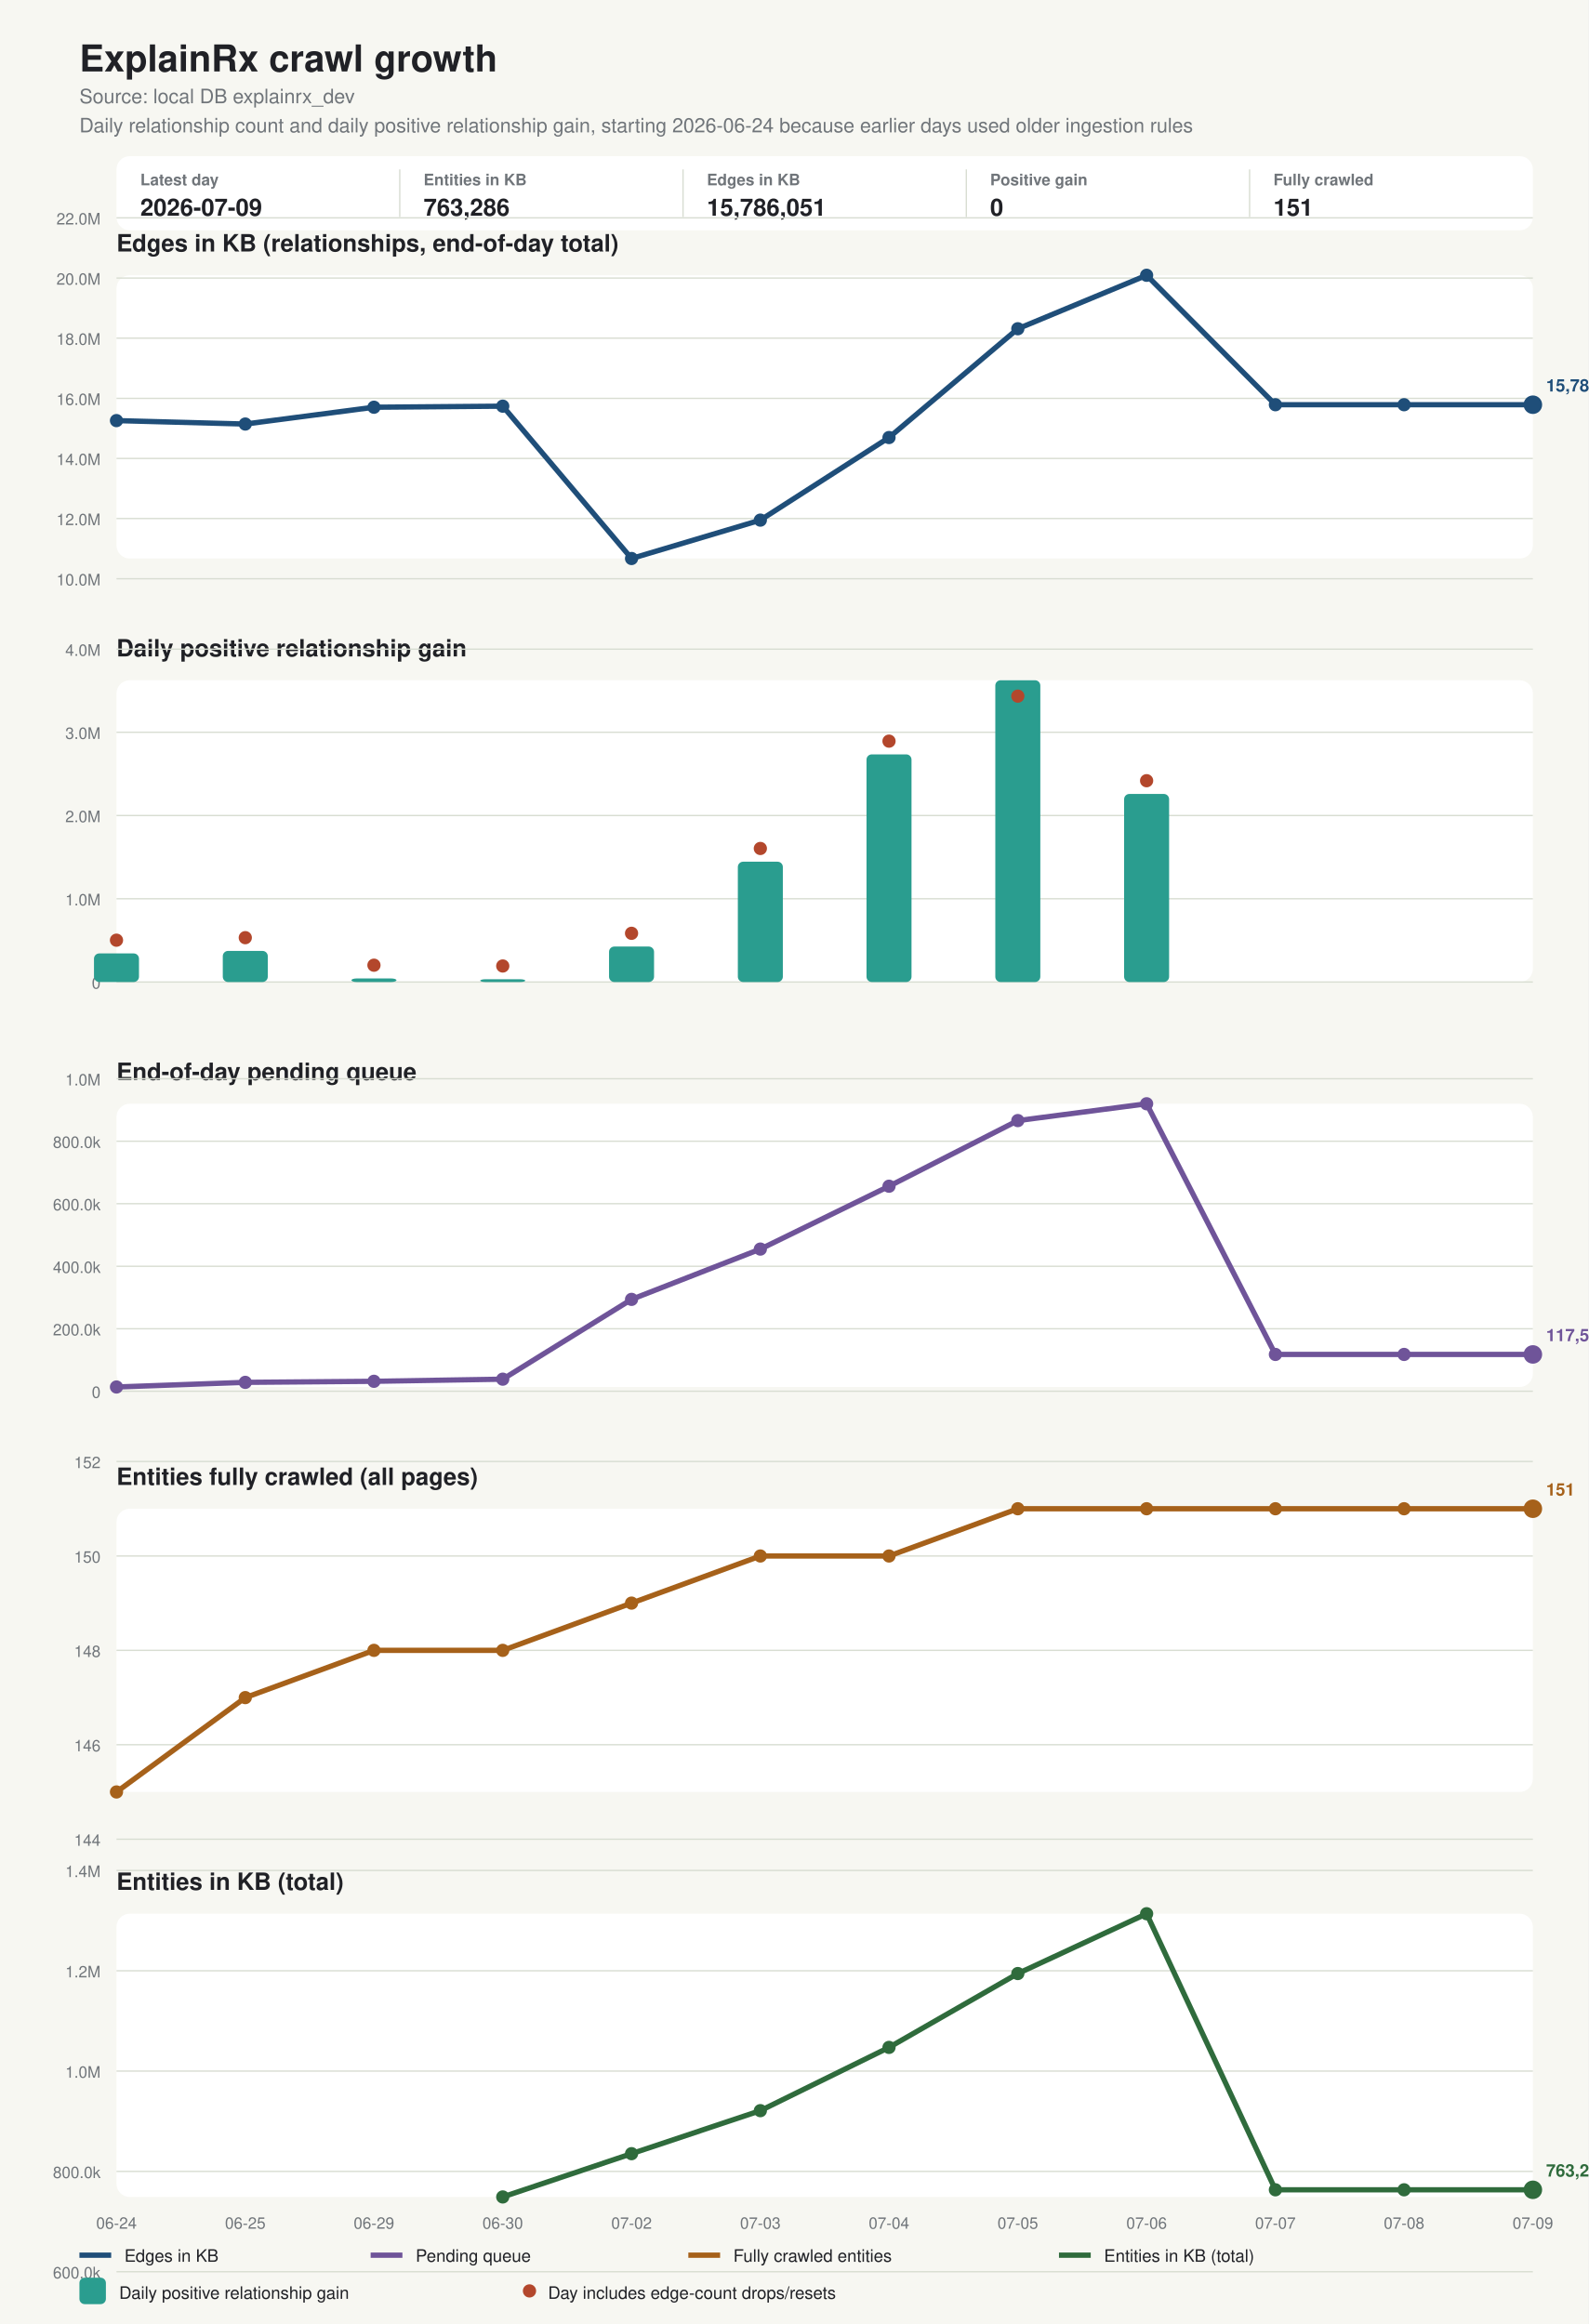
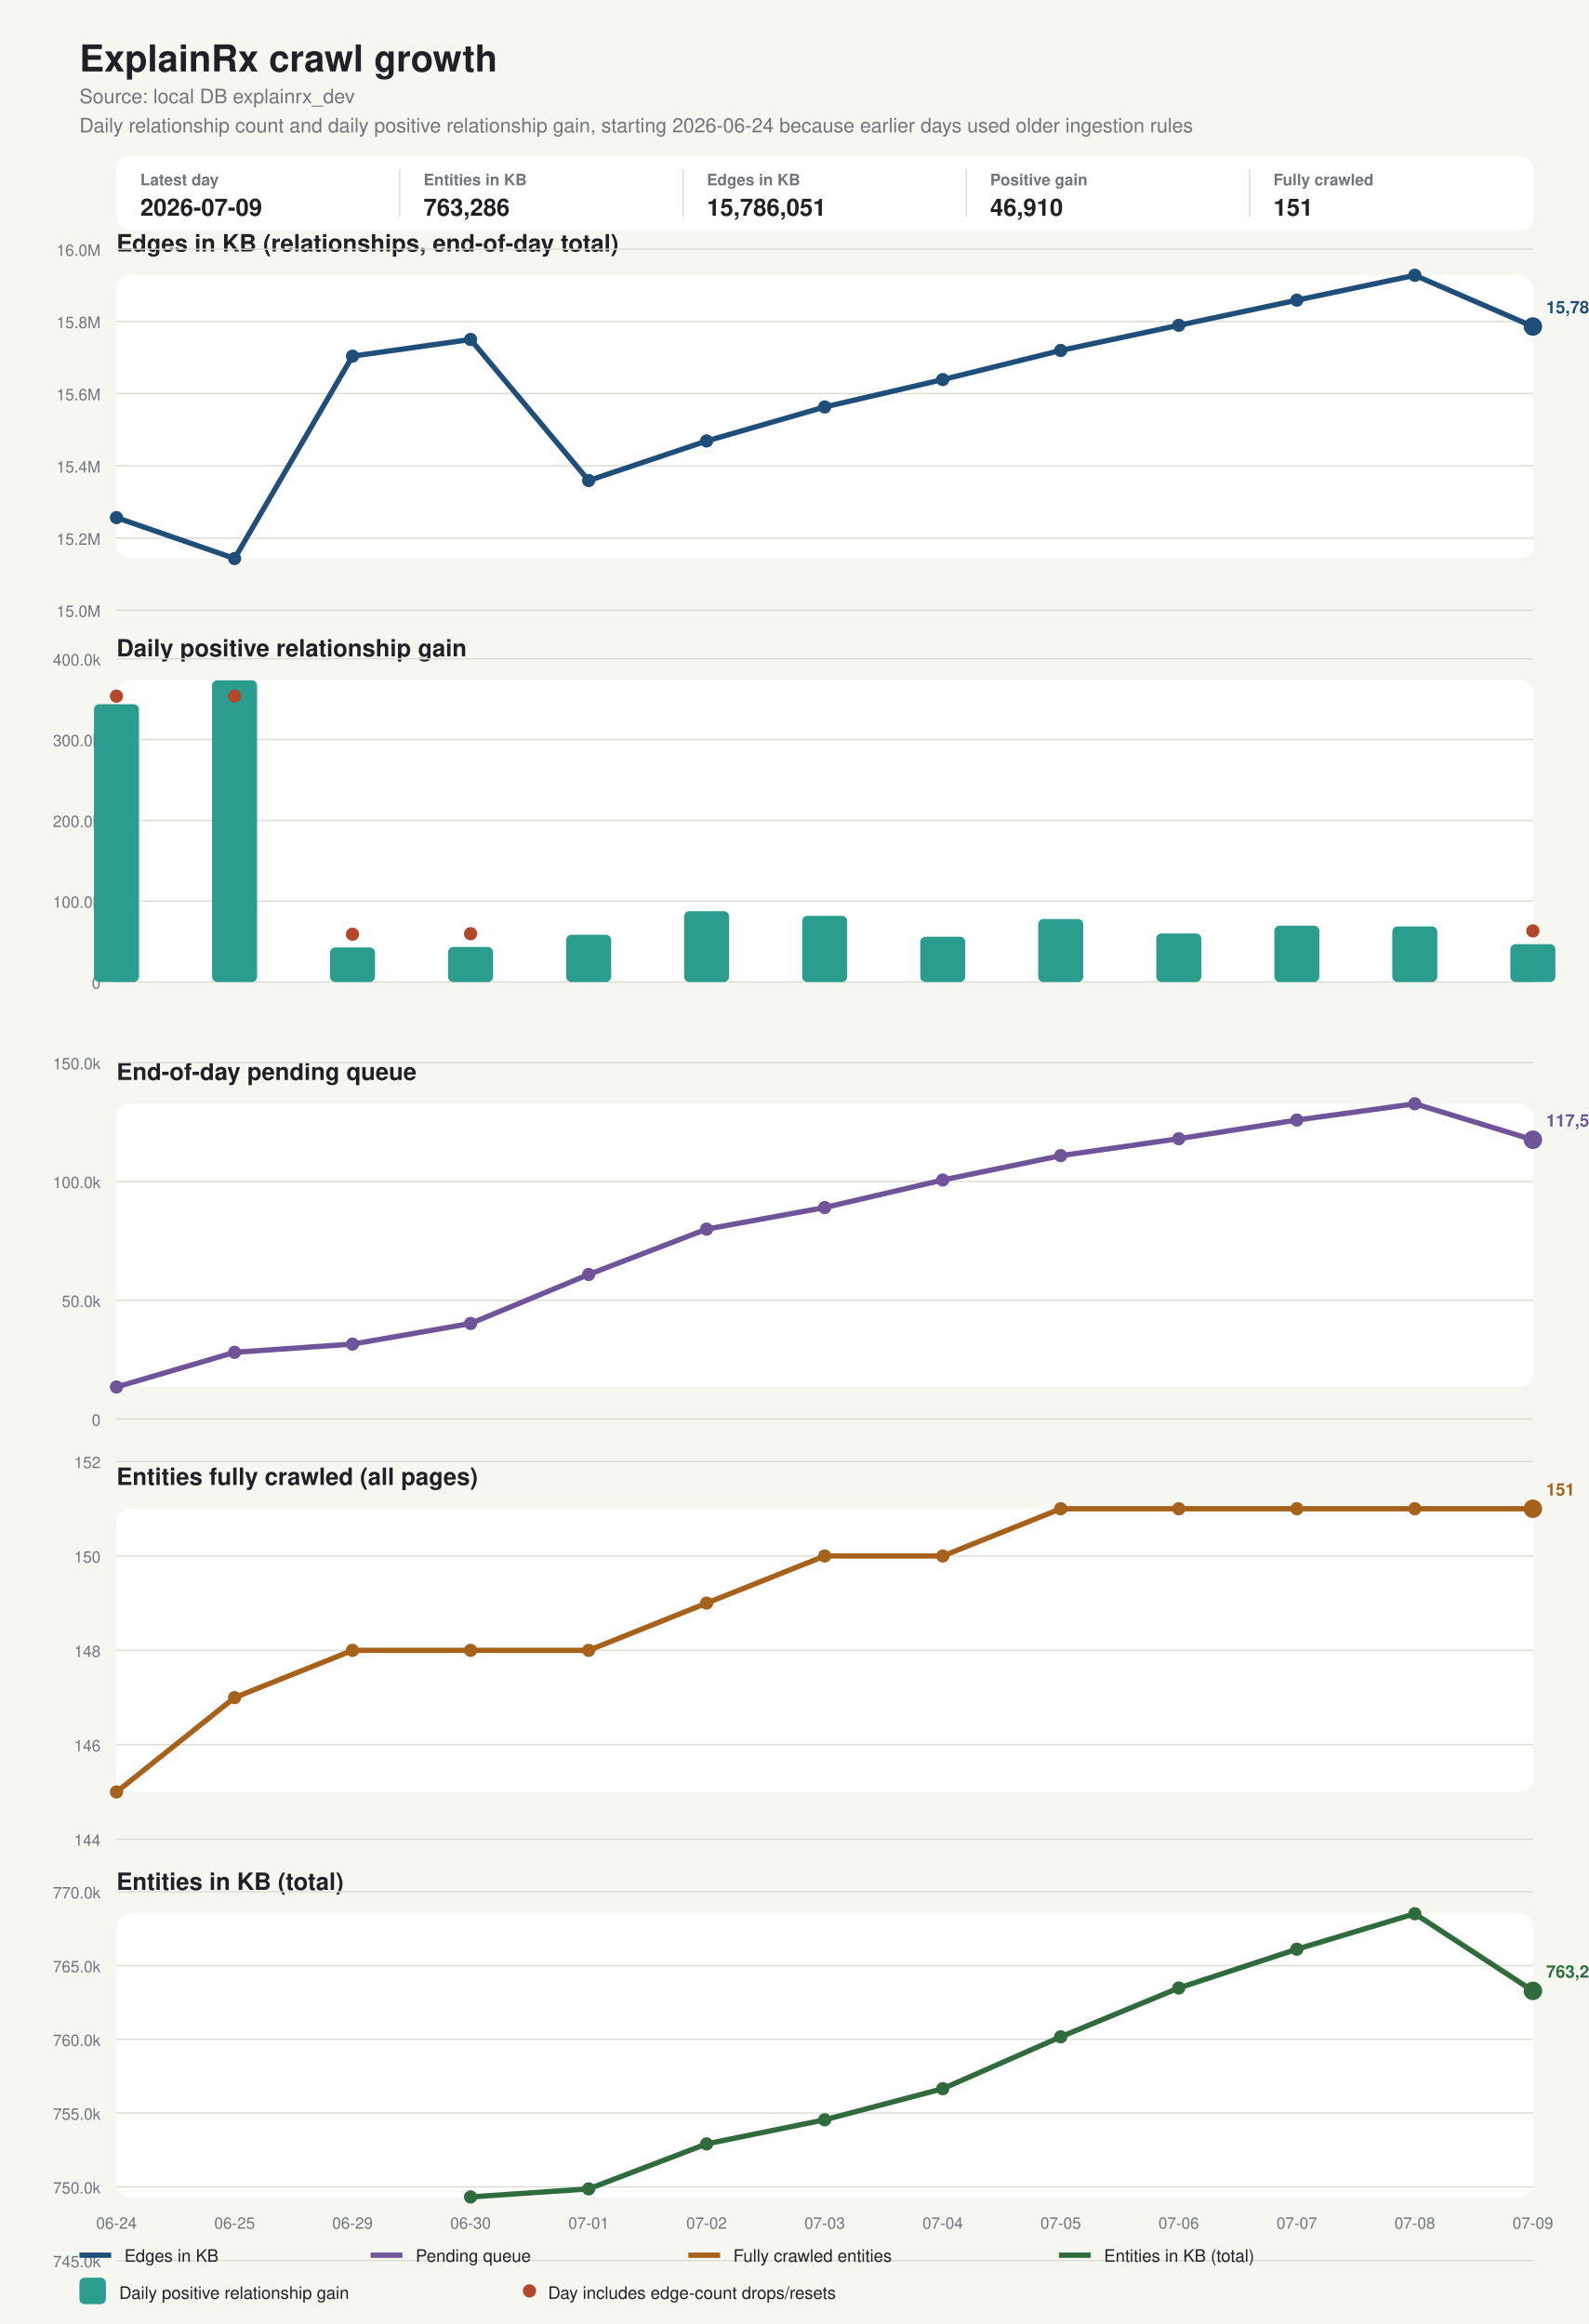
<svg xmlns="http://www.w3.org/2000/svg" width="1200" height="1756" viewBox="0 0 1200 1756">
  <rect width="100%" height="100%" fill="#f7f7f2" />
  <text x="60" y="54" font-family="Helvetica, Arial, sans-serif" font-size="28" font-weight="700" fill="#202126">ExplainRx crawl growth</text>
  <text x="60" y="78" font-family="Helvetica, Arial, sans-serif" font-size="15" fill="#70757a">Source: local DB explainrx_dev</text>
  <text x="60" y="100" font-family="Helvetica, Arial, sans-serif" font-size="15" fill="#70757a">Daily relationship count and daily positive relationship gain, starting 2026-06-24 because earlier days used older ingestion rules</text>
  <rect x="88" y="118" width="1070" height="56" fill="#ffffff" rx="10" />
  <rect x="88" y="208" width="1070" height="214" fill="#ffffff" rx="10" />
  <rect x="88" y="514" width="1070" height="228" fill="#ffffff" rx="10" />
  <rect x="88" y="834" width="1070" height="214" fill="#ffffff" rx="10" />
  <rect x="88" y="1140" width="1070" height="214" fill="#ffffff" rx="10" />
  <rect x="88" y="1446" width="1070" height="214" fill="#ffffff" rx="10" />
  <text x="88" y="190" font-family="Helvetica, Arial, sans-serif" font-size="18" font-weight="700" fill="#202126">Edges in KB (relationships, end-of-day total)</text>
  <text x="88" y="496" font-family="Helvetica, Arial, sans-serif" font-size="18" font-weight="700" fill="#202126">Daily positive relationship gain</text>
  <text x="88" y="816" font-family="Helvetica, Arial, sans-serif" font-size="18" font-weight="700" fill="#202126">End-of-day pending queue</text>
  <text x="88" y="1122" font-family="Helvetica, Arial, sans-serif" font-size="18" font-weight="700" fill="#202126">Entities fully crawled (all pages)</text>
  <text x="88" y="1428" font-family="Helvetica, Arial, sans-serif" font-size="18" font-weight="700" fill="#202126">Entities in KB (total)</text>
  <text x="106.0" y="140" font-family="Helvetica, Arial, sans-serif" font-size="12" font-weight="700" fill="#70757a">Latest day</text>
  <text x="106.0" y="163" font-family="Helvetica, Arial, sans-serif" font-size="18" font-weight="700" fill="#202126">2026-07-09</text>
  <line x1="302.0" y1="128" x2="302.0" y2="164" stroke="#d8ddd2" stroke-width="1" />
  <text x="320.0" y="140" font-family="Helvetica, Arial, sans-serif" font-size="12" font-weight="700" fill="#70757a">Entities in KB</text>
  <text x="320.0" y="163" font-family="Helvetica, Arial, sans-serif" font-size="18" font-weight="700" fill="#202126">763,286</text>
  <line x1="516.0" y1="128" x2="516.0" y2="164" stroke="#d8ddd2" stroke-width="1" />
  <text x="534.0" y="140" font-family="Helvetica, Arial, sans-serif" font-size="12" font-weight="700" fill="#70757a">Edges in KB</text>
  <text x="534.0" y="163" font-family="Helvetica, Arial, sans-serif" font-size="18" font-weight="700" fill="#202126">15,786,051</text>
  <line x1="730.0" y1="128" x2="730.0" y2="164" stroke="#d8ddd2" stroke-width="1" />
  <text x="748.0" y="140" font-family="Helvetica, Arial, sans-serif" font-size="12" font-weight="700" fill="#70757a">Positive gain</text>
-   <text x="748.0" y="163" font-family="Helvetica, Arial, sans-serif" font-size="18" font-weight="700" fill="#202126">0</text>
+   <text x="748.0" y="163" font-family="Helvetica, Arial, sans-serif" font-size="18" font-weight="700" fill="#202126">46,910</text>
  <line x1="944.0" y1="128" x2="944.0" y2="164" stroke="#d8ddd2" stroke-width="1" />
  <text x="962.0" y="140" font-family="Helvetica, Arial, sans-serif" font-size="12" font-weight="700" fill="#70757a">Fully crawled</text>
  <text x="962.0" y="163" font-family="Helvetica, Arial, sans-serif" font-size="18" font-weight="700" fill="#202126">151</text>
-   <line x1="88" y1="437.3" x2="1158" y2="437.3" stroke="#d8ddd2" stroke-width="1" />
-   <text x="76" y="442.3" text-anchor="end" font-family="Helvetica, Arial, sans-serif" font-size="12" fill="#70757a">10.0M</text>
-   <line x1="88" y1="391.8" x2="1158" y2="391.8" stroke="#d8ddd2" stroke-width="1" />
-   <text x="76" y="396.8" text-anchor="end" font-family="Helvetica, Arial, sans-serif" font-size="12" fill="#70757a">12.0M</text>
-   <line x1="88" y1="346.4" x2="1158" y2="346.4" stroke="#d8ddd2" stroke-width="1" />
-   <text x="76" y="351.4" text-anchor="end" font-family="Helvetica, Arial, sans-serif" font-size="12" fill="#70757a">14.0M</text>
-   <line x1="88" y1="301.0" x2="1158" y2="301.0" stroke="#d8ddd2" stroke-width="1" />
-   <text x="76" y="306.0" text-anchor="end" font-family="Helvetica, Arial, sans-serif" font-size="12" fill="#70757a">16.0M</text>
-   <line x1="88" y1="255.5" x2="1158" y2="255.5" stroke="#d8ddd2" stroke-width="1" />
-   <text x="76" y="260.5" text-anchor="end" font-family="Helvetica, Arial, sans-serif" font-size="12" fill="#70757a">18.0M</text>
-   <line x1="88" y1="210.1" x2="1158" y2="210.1" stroke="#d8ddd2" stroke-width="1" />
-   <text x="76" y="215.1" text-anchor="end" font-family="Helvetica, Arial, sans-serif" font-size="12" fill="#70757a">20.0M</text>
-   <line x1="88" y1="164.6" x2="1158" y2="164.6" stroke="#d8ddd2" stroke-width="1" />
-   <text x="76" y="169.6" text-anchor="end" font-family="Helvetica, Arial, sans-serif" font-size="12" fill="#70757a">22.0M</text>
+   <line x1="88" y1="461.1" x2="1158" y2="461.1" stroke="#d8ddd2" stroke-width="1" />
+   <text x="76" y="466.1" text-anchor="end" font-family="Helvetica, Arial, sans-serif" font-size="12" fill="#70757a">15.0M</text>
+   <line x1="88" y1="406.6" x2="1158" y2="406.6" stroke="#d8ddd2" stroke-width="1" />
+   <text x="76" y="411.6" text-anchor="end" font-family="Helvetica, Arial, sans-serif" font-size="12" fill="#70757a">15.2M</text>
+   <line x1="88" y1="352.0" x2="1158" y2="352.0" stroke="#d8ddd2" stroke-width="1" />
+   <text x="76" y="357.0" text-anchor="end" font-family="Helvetica, Arial, sans-serif" font-size="12" fill="#70757a">15.4M</text>
+   <line x1="88" y1="297.4" x2="1158" y2="297.4" stroke="#d8ddd2" stroke-width="1" />
+   <text x="76" y="302.4" text-anchor="end" font-family="Helvetica, Arial, sans-serif" font-size="12" fill="#70757a">15.6M</text>
+   <line x1="88" y1="242.9" x2="1158" y2="242.9" stroke="#d8ddd2" stroke-width="1" />
+   <text x="76" y="247.9" text-anchor="end" font-family="Helvetica, Arial, sans-serif" font-size="12" fill="#70757a">15.8M</text>
+   <line x1="88" y1="188.3" x2="1158" y2="188.3" stroke="#d8ddd2" stroke-width="1" />
+   <text x="76" y="193.3" text-anchor="end" font-family="Helvetica, Arial, sans-serif" font-size="12" fill="#70757a">16.0M</text>
  <line x1="88" y1="742.0" x2="1158" y2="742.0" stroke="#d8ddd2" stroke-width="1" />
  <text x="76" y="747.0" text-anchor="end" font-family="Helvetica, Arial, sans-serif" font-size="12" fill="#70757a">0</text>
-   <line x1="88" y1="679.1" x2="1158" y2="679.1" stroke="#d8ddd2" stroke-width="1" />
-   <text x="76" y="684.1" text-anchor="end" font-family="Helvetica, Arial, sans-serif" font-size="12" fill="#70757a">1.0M</text>
-   <line x1="88" y1="616.2" x2="1158" y2="616.2" stroke="#d8ddd2" stroke-width="1" />
-   <text x="76" y="621.2" text-anchor="end" font-family="Helvetica, Arial, sans-serif" font-size="12" fill="#70757a">2.0M</text>
-   <line x1="88" y1="553.3" x2="1158" y2="553.3" stroke="#d8ddd2" stroke-width="1" />
-   <text x="76" y="558.3" text-anchor="end" font-family="Helvetica, Arial, sans-serif" font-size="12" fill="#70757a">3.0M</text>
-   <line x1="88" y1="490.5" x2="1158" y2="490.5" stroke="#d8ddd2" stroke-width="1" />
-   <text x="76" y="495.5" text-anchor="end" font-family="Helvetica, Arial, sans-serif" font-size="12" fill="#70757a">4.0M</text>
-   <line x1="88" y1="1051.2" x2="1158" y2="1051.2" stroke="#d8ddd2" stroke-width="1" />
-   <text x="76" y="1056.2" text-anchor="end" font-family="Helvetica, Arial, sans-serif" font-size="12" fill="#70757a">0</text>
-   <line x1="88" y1="1004.0" x2="1158" y2="1004.0" stroke="#d8ddd2" stroke-width="1" />
-   <text x="76" y="1009.0" text-anchor="end" font-family="Helvetica, Arial, sans-serif" font-size="12" fill="#70757a">200.0k</text>
-   <line x1="88" y1="956.8" x2="1158" y2="956.8" stroke="#d8ddd2" stroke-width="1" />
-   <text x="76" y="961.8" text-anchor="end" font-family="Helvetica, Arial, sans-serif" font-size="12" fill="#70757a">400.0k</text>
-   <line x1="88" y1="909.5" x2="1158" y2="909.5" stroke="#d8ddd2" stroke-width="1" />
-   <text x="76" y="914.5" text-anchor="end" font-family="Helvetica, Arial, sans-serif" font-size="12" fill="#70757a">600.0k</text>
-   <line x1="88" y1="862.3" x2="1158" y2="862.3" stroke="#d8ddd2" stroke-width="1" />
-   <text x="76" y="867.3" text-anchor="end" font-family="Helvetica, Arial, sans-serif" font-size="12" fill="#70757a">800.0k</text>
-   <line x1="88" y1="815.1" x2="1158" y2="815.1" stroke="#d8ddd2" stroke-width="1" />
-   <text x="76" y="820.1" text-anchor="end" font-family="Helvetica, Arial, sans-serif" font-size="12" fill="#70757a">1.0M</text>
+   <line x1="88" y1="680.9" x2="1158" y2="680.9" stroke="#d8ddd2" stroke-width="1" />
+   <text x="76" y="685.9" text-anchor="end" font-family="Helvetica, Arial, sans-serif" font-size="12" fill="#70757a">100.0k</text>
+   <line x1="88" y1="619.9" x2="1158" y2="619.9" stroke="#d8ddd2" stroke-width="1" />
+   <text x="76" y="624.9" text-anchor="end" font-family="Helvetica, Arial, sans-serif" font-size="12" fill="#70757a">200.0k</text>
+   <line x1="88" y1="558.8" x2="1158" y2="558.8" stroke="#d8ddd2" stroke-width="1" />
+   <text x="76" y="563.8" text-anchor="end" font-family="Helvetica, Arial, sans-serif" font-size="12" fill="#70757a">300.0k</text>
+   <line x1="88" y1="497.8" x2="1158" y2="497.8" stroke="#d8ddd2" stroke-width="1" />
+   <text x="76" y="502.8" text-anchor="end" font-family="Helvetica, Arial, sans-serif" font-size="12" fill="#70757a">400.0k</text>
+   <line x1="88" y1="1072.2" x2="1158" y2="1072.2" stroke="#d8ddd2" stroke-width="1" />
+   <text x="76" y="1077.2" text-anchor="end" font-family="Helvetica, Arial, sans-serif" font-size="12" fill="#70757a">0</text>
+   <line x1="88" y1="982.5" x2="1158" y2="982.5" stroke="#d8ddd2" stroke-width="1" />
+   <text x="76" y="987.5" text-anchor="end" font-family="Helvetica, Arial, sans-serif" font-size="12" fill="#70757a">50.0k</text>
+   <line x1="88" y1="892.7" x2="1158" y2="892.7" stroke="#d8ddd2" stroke-width="1" />
+   <text x="76" y="897.7" text-anchor="end" font-family="Helvetica, Arial, sans-serif" font-size="12" fill="#70757a">100.0k</text>
+   <line x1="88" y1="802.9" x2="1158" y2="802.9" stroke="#d8ddd2" stroke-width="1" />
+   <text x="76" y="807.9" text-anchor="end" font-family="Helvetica, Arial, sans-serif" font-size="12" fill="#70757a">150.0k</text>
  <line x1="88" y1="1389.7" x2="1158" y2="1389.7" stroke="#d8ddd2" stroke-width="1" />
  <text x="76" y="1394.7" text-anchor="end" font-family="Helvetica, Arial, sans-serif" font-size="12" fill="#70757a">144</text>
  <line x1="88" y1="1318.3" x2="1158" y2="1318.3" stroke="#d8ddd2" stroke-width="1" />
  <text x="76" y="1323.3" text-anchor="end" font-family="Helvetica, Arial, sans-serif" font-size="12" fill="#70757a">146</text>
  <line x1="88" y1="1247.0" x2="1158" y2="1247.0" stroke="#d8ddd2" stroke-width="1" />
  <text x="76" y="1252.0" text-anchor="end" font-family="Helvetica, Arial, sans-serif" font-size="12" fill="#70757a">148</text>
  <line x1="88" y1="1175.7" x2="1158" y2="1175.7" stroke="#d8ddd2" stroke-width="1" />
  <text x="76" y="1180.7" text-anchor="end" font-family="Helvetica, Arial, sans-serif" font-size="12" fill="#70757a">150</text>
  <line x1="88" y1="1104.3" x2="1158" y2="1104.3" stroke="#d8ddd2" stroke-width="1" />
  <text x="76" y="1109.3" text-anchor="end" font-family="Helvetica, Arial, sans-serif" font-size="12" fill="#70757a">152</text>
-   <line x1="88" y1="1716.5" x2="1158" y2="1716.5" stroke="#d8ddd2" stroke-width="1" />
-   <text x="76" y="1721.5" text-anchor="end" font-family="Helvetica, Arial, sans-serif" font-size="12" fill="#70757a">600.0k</text>
-   <line x1="88" y1="1640.7" x2="1158" y2="1640.7" stroke="#d8ddd2" stroke-width="1" />
-   <text x="76" y="1645.7" text-anchor="end" font-family="Helvetica, Arial, sans-serif" font-size="12" fill="#70757a">800.0k</text>
-   <line x1="88" y1="1564.9" x2="1158" y2="1564.9" stroke="#d8ddd2" stroke-width="1" />
-   <text x="76" y="1569.9" text-anchor="end" font-family="Helvetica, Arial, sans-serif" font-size="12" fill="#70757a">1.0M</text>
-   <line x1="88" y1="1489.1" x2="1158" y2="1489.1" stroke="#d8ddd2" stroke-width="1" />
-   <text x="76" y="1494.1" text-anchor="end" font-family="Helvetica, Arial, sans-serif" font-size="12" fill="#70757a">1.2M</text>
-   <line x1="88" y1="1413.3" x2="1158" y2="1413.3" stroke="#d8ddd2" stroke-width="1" />
-   <text x="76" y="1418.3" text-anchor="end" font-family="Helvetica, Arial, sans-serif" font-size="12" fill="#70757a">1.4M</text>
-   <path d="M 88.0 317.8 L 185.3 320.4 L 282.5 307.7 L 379.8 306.9 L 477.1 422.0 L 574.4 393.0 L 671.6 330.6 L 768.9 248.4 L 866.2 208.0 L 963.5 305.8 L 1060.7 305.8 L 1158.0 305.8" fill="none" stroke="#1f4e79" stroke-width="4" stroke-linecap="round" stroke-linejoin="round" />
-   <circle cx="88.0" cy="317.8" r="5" fill="#1f4e79" />
-   <circle cx="185.3" cy="320.4" r="5" fill="#1f4e79" />
-   <circle cx="282.5" cy="307.7" r="5" fill="#1f4e79" />
-   <circle cx="379.8" cy="306.9" r="5" fill="#1f4e79" />
-   <circle cx="477.1" cy="422.0" r="5" fill="#1f4e79" />
-   <circle cx="574.4" cy="393.0" r="5" fill="#1f4e79" />
-   <circle cx="671.6" cy="330.6" r="5" fill="#1f4e79" />
-   <circle cx="768.9" cy="248.4" r="5" fill="#1f4e79" />
-   <circle cx="866.2" cy="208.0" r="5" fill="#1f4e79" />
-   <circle cx="963.5" cy="305.8" r="5" fill="#1f4e79" />
-   <circle cx="1060.7" cy="305.8" r="5" fill="#1f4e79" />
-   <circle cx="1158.0" cy="305.8" r="7" fill="#1f4e79" />
-   <text x="1168.0" y="295.8" font-family="Helvetica, Arial, sans-serif" font-size="13" font-weight="700" fill="#1f4e79">15,786,051</text>
-   <rect x="71.0" y="720.4" width="34" height="21.6" rx="4" fill="#2a9d8f" />
-   <circle cx="88.0" cy="710.4" r="5" fill="#b3472c" />
-   <rect x="168.3" y="718.5" width="34" height="23.5" rx="4" fill="#2a9d8f" />
-   <circle cx="185.3" cy="708.5" r="5" fill="#b3472c" />
-   <rect x="265.5" y="739.3" width="34" height="2.7" rx="4" fill="#2a9d8f" />
-   <circle cx="282.5" cy="729.3" r="5" fill="#b3472c" />
-   <rect x="362.8" y="739.9" width="34" height="2.1" rx="4" fill="#2a9d8f" />
-   <circle cx="379.8" cy="729.9" r="5" fill="#b3472c" />
-   <rect x="460.1" y="715.2" width="34" height="26.8" rx="4" fill="#2a9d8f" />
-   <circle cx="477.1" cy="705.2" r="5" fill="#b3472c" />
-   <rect x="557.4" y="651.1" width="34" height="90.9" rx="4" fill="#2a9d8f" />
-   <circle cx="574.4" cy="641.1" r="5" fill="#b3472c" />
-   <rect x="654.6" y="570.0" width="34" height="172.0" rx="4" fill="#2a9d8f" />
-   <circle cx="671.6" cy="560.0" r="5" fill="#b3472c" />
-   <rect x="751.9" y="514.0" width="34" height="228.0" rx="4" fill="#2a9d8f" />
-   <circle cx="768.9" cy="526.0" r="5" fill="#b3472c" />
-   <rect x="849.2" y="599.9" width="34" height="142.1" rx="4" fill="#2a9d8f" />
-   <circle cx="866.2" cy="589.9" r="5" fill="#b3472c" />
-   <rect x="946.5" y="742.0" width="34" height="0.0" rx="4" fill="#2a9d8f" />
-   <rect x="1043.7" y="742.0" width="34" height="0.0" rx="4" fill="#2a9d8f" />
-   <rect x="1141.0" y="742.0" width="34" height="0.0" rx="4" fill="#2a9d8f" />
-   <path d="M 88.0 1048.0 L 185.3 1044.5 L 282.5 1043.7 L 379.8 1042.1 L 477.1 981.8 L 574.4 943.8 L 671.6 896.3 L 768.9 846.7 L 866.2 834.0 L 963.5 1023.4 L 1060.7 1023.4 L 1158.0 1023.4" fill="none" stroke="#6f5499" stroke-width="4" stroke-linecap="round" stroke-linejoin="round" />
+   <line x1="88" y1="1708.1" x2="1158" y2="1708.1" stroke="#d8ddd2" stroke-width="1" />
+   <text x="76" y="1713.1" text-anchor="end" font-family="Helvetica, Arial, sans-serif" font-size="12" fill="#70757a">745.0k</text>
+   <line x1="88" y1="1652.4" x2="1158" y2="1652.4" stroke="#d8ddd2" stroke-width="1" />
+   <text x="76" y="1657.4" text-anchor="end" font-family="Helvetica, Arial, sans-serif" font-size="12" fill="#70757a">750.0k</text>
+   <line x1="88" y1="1596.6" x2="1158" y2="1596.6" stroke="#d8ddd2" stroke-width="1" />
+   <text x="76" y="1601.6" text-anchor="end" font-family="Helvetica, Arial, sans-serif" font-size="12" fill="#70757a">755.0k</text>
+   <line x1="88" y1="1540.9" x2="1158" y2="1540.9" stroke="#d8ddd2" stroke-width="1" />
+   <text x="76" y="1545.9" text-anchor="end" font-family="Helvetica, Arial, sans-serif" font-size="12" fill="#70757a">760.0k</text>
+   <line x1="88" y1="1485.2" x2="1158" y2="1485.2" stroke="#d8ddd2" stroke-width="1" />
+   <text x="76" y="1490.2" text-anchor="end" font-family="Helvetica, Arial, sans-serif" font-size="12" fill="#70757a">765.0k</text>
+   <line x1="88" y1="1429.4" x2="1158" y2="1429.4" stroke="#d8ddd2" stroke-width="1" />
+   <text x="76" y="1434.4" text-anchor="end" font-family="Helvetica, Arial, sans-serif" font-size="12" fill="#70757a">770.0k</text>
+   <path d="M 88.0 391.1 L 177.2 422.0 L 266.3 269.1 L 355.5 256.5 L 444.7 363.1 L 533.8 333.2 L 623.0 307.5 L 712.2 286.8 L 801.3 264.8 L 890.5 245.8 L 979.7 226.8 L 1068.8 208.0 L 1158.0 246.7" fill="none" stroke="#1f4e79" stroke-width="4" stroke-linecap="round" stroke-linejoin="round" />
+   <circle cx="88.0" cy="391.1" r="5" fill="#1f4e79" />
+   <circle cx="177.2" cy="422.0" r="5" fill="#1f4e79" />
+   <circle cx="266.3" cy="269.1" r="5" fill="#1f4e79" />
+   <circle cx="355.5" cy="256.5" r="5" fill="#1f4e79" />
+   <circle cx="444.7" cy="363.1" r="5" fill="#1f4e79" />
+   <circle cx="533.8" cy="333.2" r="5" fill="#1f4e79" />
+   <circle cx="623.0" cy="307.5" r="5" fill="#1f4e79" />
+   <circle cx="712.2" cy="286.8" r="5" fill="#1f4e79" />
+   <circle cx="801.3" cy="264.8" r="5" fill="#1f4e79" />
+   <circle cx="890.5" cy="245.8" r="5" fill="#1f4e79" />
+   <circle cx="979.7" cy="226.8" r="5" fill="#1f4e79" />
+   <circle cx="1068.8" cy="208.0" r="5" fill="#1f4e79" />
+   <circle cx="1158.0" cy="246.7" r="7" fill="#1f4e79" />
+   <text x="1168.0" y="236.7" font-family="Helvetica, Arial, sans-serif" font-size="13" font-weight="700" fill="#1f4e79">15,786,051</text>
+   <rect x="71.0" y="532.1" width="34" height="209.9" rx="4" fill="#2a9d8f" />
+   <circle cx="88.0" cy="526.0" r="5" fill="#b3472c" />
+   <rect x="160.2" y="514.0" width="34" height="228.0" rx="4" fill="#2a9d8f" />
+   <circle cx="177.2" cy="526.0" r="5" fill="#b3472c" />
+   <rect x="249.3" y="715.9" width="34" height="26.1" rx="4" fill="#2a9d8f" />
+   <circle cx="266.3" cy="705.9" r="5" fill="#b3472c" />
+   <rect x="338.5" y="715.5" width="34" height="26.5" rx="4" fill="#2a9d8f" />
+   <circle cx="355.5" cy="705.5" r="5" fill="#b3472c" />
+   <rect x="427.7" y="706.3" width="34" height="35.7" rx="4" fill="#2a9d8f" />
+   <rect x="516.8" y="688.5" width="34" height="53.5" rx="4" fill="#2a9d8f" />
+   <rect x="606.0" y="692.0" width="34" height="50.0" rx="4" fill="#2a9d8f" />
+   <rect x="695.2" y="707.8" width="34" height="34.2" rx="4" fill="#2a9d8f" />
+   <rect x="784.3" y="694.4" width="34" height="47.6" rx="4" fill="#2a9d8f" />
+   <rect x="873.5" y="705.3" width="34" height="36.7" rx="4" fill="#2a9d8f" />
+   <rect x="962.7" y="699.4" width="34" height="42.6" rx="4" fill="#2a9d8f" />
+   <rect x="1051.8" y="700.0" width="34" height="42.0" rx="4" fill="#2a9d8f" />
+   <rect x="1141.0" y="713.4" width="34" height="28.6" rx="4" fill="#2a9d8f" />
+   <circle cx="1158.0" cy="703.4" r="5" fill="#b3472c" />
+   <path d="M 88.0 1048.0 L 177.2 1021.8 L 266.3 1015.6 L 355.5 1000.0 L 444.7 963.0 L 533.8 928.7 L 623.0 912.4 L 712.2 891.6 L 801.3 873.2 L 890.5 860.4 L 979.7 846.3 L 1068.8 834.0 L 1158.0 861.2" fill="none" stroke="#6f5499" stroke-width="4" stroke-linecap="round" stroke-linejoin="round" />
  <circle cx="88.0" cy="1048.0" r="5" fill="#6f5499" />
-   <circle cx="185.3" cy="1044.5" r="5" fill="#6f5499" />
-   <circle cx="282.5" cy="1043.7" r="5" fill="#6f5499" />
-   <circle cx="379.8" cy="1042.1" r="5" fill="#6f5499" />
-   <circle cx="477.1" cy="981.8" r="5" fill="#6f5499" />
-   <circle cx="574.4" cy="943.8" r="5" fill="#6f5499" />
-   <circle cx="671.6" cy="896.3" r="5" fill="#6f5499" />
-   <circle cx="768.9" cy="846.7" r="5" fill="#6f5499" />
-   <circle cx="866.2" cy="834.0" r="5" fill="#6f5499" />
-   <circle cx="963.5" cy="1023.4" r="5" fill="#6f5499" />
-   <circle cx="1060.7" cy="1023.4" r="5" fill="#6f5499" />
-   <circle cx="1158.0" cy="1023.4" r="7" fill="#6f5499" />
-   <text x="1168.0" y="1013.4" font-family="Helvetica, Arial, sans-serif" font-size="13" font-weight="700" fill="#6f5499">117,532</text>
-   <path d="M 88.0 1354.0 L 185.3 1282.7 L 282.5 1247.0 L 379.8 1247.0 L 477.1 1211.3 L 574.4 1175.7 L 671.6 1175.7 L 768.9 1140.0 L 866.2 1140.0 L 963.5 1140.0 L 1060.7 1140.0 L 1158.0 1140.0" fill="none" stroke="#a6611a" stroke-width="4" stroke-linecap="round" stroke-linejoin="round" />
+   <circle cx="177.2" cy="1021.8" r="5" fill="#6f5499" />
+   <circle cx="266.3" cy="1015.6" r="5" fill="#6f5499" />
+   <circle cx="355.5" cy="1000.0" r="5" fill="#6f5499" />
+   <circle cx="444.7" cy="963.0" r="5" fill="#6f5499" />
+   <circle cx="533.8" cy="928.7" r="5" fill="#6f5499" />
+   <circle cx="623.0" cy="912.4" r="5" fill="#6f5499" />
+   <circle cx="712.2" cy="891.6" r="5" fill="#6f5499" />
+   <circle cx="801.3" cy="873.2" r="5" fill="#6f5499" />
+   <circle cx="890.5" cy="860.4" r="5" fill="#6f5499" />
+   <circle cx="979.7" cy="846.3" r="5" fill="#6f5499" />
+   <circle cx="1068.8" cy="834.0" r="5" fill="#6f5499" />
+   <circle cx="1158.0" cy="861.2" r="7" fill="#6f5499" />
+   <text x="1168.0" y="851.2" font-family="Helvetica, Arial, sans-serif" font-size="13" font-weight="700" fill="#6f5499">117,532</text>
+   <path d="M 88.0 1354.0 L 177.2 1282.7 L 266.3 1247.0 L 355.5 1247.0 L 444.7 1247.0 L 533.8 1211.3 L 623.0 1175.7 L 712.2 1175.7 L 801.3 1140.0 L 890.5 1140.0 L 979.7 1140.0 L 1068.8 1140.0 L 1158.0 1140.0" fill="none" stroke="#a6611a" stroke-width="4" stroke-linecap="round" stroke-linejoin="round" />
  <circle cx="88.0" cy="1354.0" r="5" fill="#a6611a" />
-   <circle cx="185.3" cy="1282.7" r="5" fill="#a6611a" />
-   <circle cx="282.5" cy="1247.0" r="5" fill="#a6611a" />
-   <circle cx="379.8" cy="1247.0" r="5" fill="#a6611a" />
-   <circle cx="477.1" cy="1211.3" r="5" fill="#a6611a" />
-   <circle cx="574.4" cy="1175.7" r="5" fill="#a6611a" />
-   <circle cx="671.6" cy="1175.7" r="5" fill="#a6611a" />
-   <circle cx="768.9" cy="1140.0" r="5" fill="#a6611a" />
-   <circle cx="866.2" cy="1140.0" r="5" fill="#a6611a" />
-   <circle cx="963.5" cy="1140.0" r="5" fill="#a6611a" />
-   <circle cx="1060.7" cy="1140.0" r="5" fill="#a6611a" />
+   <circle cx="177.2" cy="1282.7" r="5" fill="#a6611a" />
+   <circle cx="266.3" cy="1247.0" r="5" fill="#a6611a" />
+   <circle cx="355.5" cy="1247.0" r="5" fill="#a6611a" />
+   <circle cx="444.7" cy="1247.0" r="5" fill="#a6611a" />
+   <circle cx="533.8" cy="1211.3" r="5" fill="#a6611a" />
+   <circle cx="623.0" cy="1175.7" r="5" fill="#a6611a" />
+   <circle cx="712.2" cy="1175.7" r="5" fill="#a6611a" />
+   <circle cx="801.3" cy="1140.0" r="5" fill="#a6611a" />
+   <circle cx="890.5" cy="1140.0" r="5" fill="#a6611a" />
+   <circle cx="979.7" cy="1140.0" r="5" fill="#a6611a" />
+   <circle cx="1068.8" cy="1140.0" r="5" fill="#a6611a" />
  <circle cx="1158.0" cy="1140.0" r="7" fill="#a6611a" />
  <text x="1168.0" y="1130.0" font-family="Helvetica, Arial, sans-serif" font-size="13" font-weight="700" fill="#a6611a">151</text>
-   <path d="M 379.8 1660.0 L 477.1 1627.3 L 574.4 1594.8 L 671.6 1547.0 L 768.9 1491.2 L 866.2 1446.0 L 963.5 1654.6 L 1060.7 1654.6 L 1158.0 1654.6" fill="none" stroke="#2f6b3c" stroke-width="4" stroke-linecap="round" stroke-linejoin="round" />
-   <circle cx="379.8" cy="1660.0" r="5" fill="#2f6b3c" />
-   <circle cx="477.1" cy="1627.3" r="5" fill="#2f6b3c" />
-   <circle cx="574.4" cy="1594.8" r="5" fill="#2f6b3c" />
-   <circle cx="671.6" cy="1547.0" r="5" fill="#2f6b3c" />
-   <circle cx="768.9" cy="1491.2" r="5" fill="#2f6b3c" />
-   <circle cx="866.2" cy="1446.0" r="5" fill="#2f6b3c" />
-   <circle cx="963.5" cy="1654.6" r="5" fill="#2f6b3c" />
-   <circle cx="1060.7" cy="1654.6" r="5" fill="#2f6b3c" />
-   <circle cx="1158.0" cy="1654.6" r="7" fill="#2f6b3c" />
-   <text x="1168.0" y="1644.6" font-family="Helvetica, Arial, sans-serif" font-size="13" font-weight="700" fill="#2f6b3c">763,286</text>
+   <path d="M 355.5 1660.0 L 444.7 1653.9 L 533.8 1619.9 L 623.0 1601.7 L 712.2 1578.2 L 801.3 1539.0 L 890.5 1502.1 L 979.7 1472.8 L 1068.8 1446.0 L 1158.0 1504.3" fill="none" stroke="#2f6b3c" stroke-width="4" stroke-linecap="round" stroke-linejoin="round" />
+   <circle cx="355.5" cy="1660.0" r="5" fill="#2f6b3c" />
+   <circle cx="444.7" cy="1653.9" r="5" fill="#2f6b3c" />
+   <circle cx="533.8" cy="1619.9" r="5" fill="#2f6b3c" />
+   <circle cx="623.0" cy="1601.7" r="5" fill="#2f6b3c" />
+   <circle cx="712.2" cy="1578.2" r="5" fill="#2f6b3c" />
+   <circle cx="801.3" cy="1539.0" r="5" fill="#2f6b3c" />
+   <circle cx="890.5" cy="1502.1" r="5" fill="#2f6b3c" />
+   <circle cx="979.7" cy="1472.8" r="5" fill="#2f6b3c" />
+   <circle cx="1068.8" cy="1446.0" r="5" fill="#2f6b3c" />
+   <circle cx="1158.0" cy="1504.3" r="7" fill="#2f6b3c" />
+   <text x="1168.0" y="1494.3" font-family="Helvetica, Arial, sans-serif" font-size="13" font-weight="700" fill="#2f6b3c">763,286</text>
  <text x="88.0" y="1684" text-anchor="middle" font-family="Helvetica, Arial, sans-serif" font-size="12" fill="#70757a">06-24</text>
-   <text x="185.3" y="1684" text-anchor="middle" font-family="Helvetica, Arial, sans-serif" font-size="12" fill="#70757a">06-25</text>
-   <text x="282.5" y="1684" text-anchor="middle" font-family="Helvetica, Arial, sans-serif" font-size="12" fill="#70757a">06-29</text>
-   <text x="379.8" y="1684" text-anchor="middle" font-family="Helvetica, Arial, sans-serif" font-size="12" fill="#70757a">06-30</text>
-   <text x="477.1" y="1684" text-anchor="middle" font-family="Helvetica, Arial, sans-serif" font-size="12" fill="#70757a">07-02</text>
-   <text x="574.4" y="1684" text-anchor="middle" font-family="Helvetica, Arial, sans-serif" font-size="12" fill="#70757a">07-03</text>
-   <text x="671.6" y="1684" text-anchor="middle" font-family="Helvetica, Arial, sans-serif" font-size="12" fill="#70757a">07-04</text>
-   <text x="768.9" y="1684" text-anchor="middle" font-family="Helvetica, Arial, sans-serif" font-size="12" fill="#70757a">07-05</text>
-   <text x="866.2" y="1684" text-anchor="middle" font-family="Helvetica, Arial, sans-serif" font-size="12" fill="#70757a">07-06</text>
-   <text x="963.5" y="1684" text-anchor="middle" font-family="Helvetica, Arial, sans-serif" font-size="12" fill="#70757a">07-07</text>
-   <text x="1060.7" y="1684" text-anchor="middle" font-family="Helvetica, Arial, sans-serif" font-size="12" fill="#70757a">07-08</text>
+   <text x="177.2" y="1684" text-anchor="middle" font-family="Helvetica, Arial, sans-serif" font-size="12" fill="#70757a">06-25</text>
+   <text x="266.3" y="1684" text-anchor="middle" font-family="Helvetica, Arial, sans-serif" font-size="12" fill="#70757a">06-29</text>
+   <text x="355.5" y="1684" text-anchor="middle" font-family="Helvetica, Arial, sans-serif" font-size="12" fill="#70757a">06-30</text>
+   <text x="444.7" y="1684" text-anchor="middle" font-family="Helvetica, Arial, sans-serif" font-size="12" fill="#70757a">07-01</text>
+   <text x="533.8" y="1684" text-anchor="middle" font-family="Helvetica, Arial, sans-serif" font-size="12" fill="#70757a">07-02</text>
+   <text x="623.0" y="1684" text-anchor="middle" font-family="Helvetica, Arial, sans-serif" font-size="12" fill="#70757a">07-03</text>
+   <text x="712.2" y="1684" text-anchor="middle" font-family="Helvetica, Arial, sans-serif" font-size="12" fill="#70757a">07-04</text>
+   <text x="801.3" y="1684" text-anchor="middle" font-family="Helvetica, Arial, sans-serif" font-size="12" fill="#70757a">07-05</text>
+   <text x="890.5" y="1684" text-anchor="middle" font-family="Helvetica, Arial, sans-serif" font-size="12" fill="#70757a">07-06</text>
+   <text x="979.7" y="1684" text-anchor="middle" font-family="Helvetica, Arial, sans-serif" font-size="12" fill="#70757a">07-07</text>
+   <text x="1068.8" y="1684" text-anchor="middle" font-family="Helvetica, Arial, sans-serif" font-size="12" fill="#70757a">07-08</text>
  <text x="1158.0" y="1684" text-anchor="middle" font-family="Helvetica, Arial, sans-serif" font-size="12" fill="#70757a">07-09</text>
  <line x1="60" y1="1704" x2="84" y2="1704" stroke="#1f4e79" stroke-width="4" />
  <text x="94" y="1709" font-family="Helvetica, Arial, sans-serif" font-size="13" fill="#202126">Edges in KB</text>
  <line x1="280" y1="1704" x2="304" y2="1704" stroke="#6f5499" stroke-width="4" />
  <text x="314" y="1709" font-family="Helvetica, Arial, sans-serif" font-size="13" fill="#202126">Pending queue</text>
  <line x1="520" y1="1704" x2="544" y2="1704" stroke="#a6611a" stroke-width="4" />
  <text x="554" y="1709" font-family="Helvetica, Arial, sans-serif" font-size="13" fill="#202126">Fully crawled entities</text>
  <line x1="800" y1="1704" x2="824" y2="1704" stroke="#2f6b3c" stroke-width="4" />
  <text x="834" y="1709" font-family="Helvetica, Arial, sans-serif" font-size="13" fill="#202126">Entities in KB (total)</text>
  <rect x="60" y="1721" width="20" height="20" rx="4" fill="#2a9d8f" />
  <text x="90" y="1737" font-family="Helvetica, Arial, sans-serif" font-size="13" fill="#202126">Daily positive relationship gain</text>
  <circle cx="400" cy="1731" r="5" fill="#b3472c" />
  <text x="414" y="1737" font-family="Helvetica, Arial, sans-serif" font-size="13" fill="#202126">Day includes edge-count drops/resets</text>
</svg>
